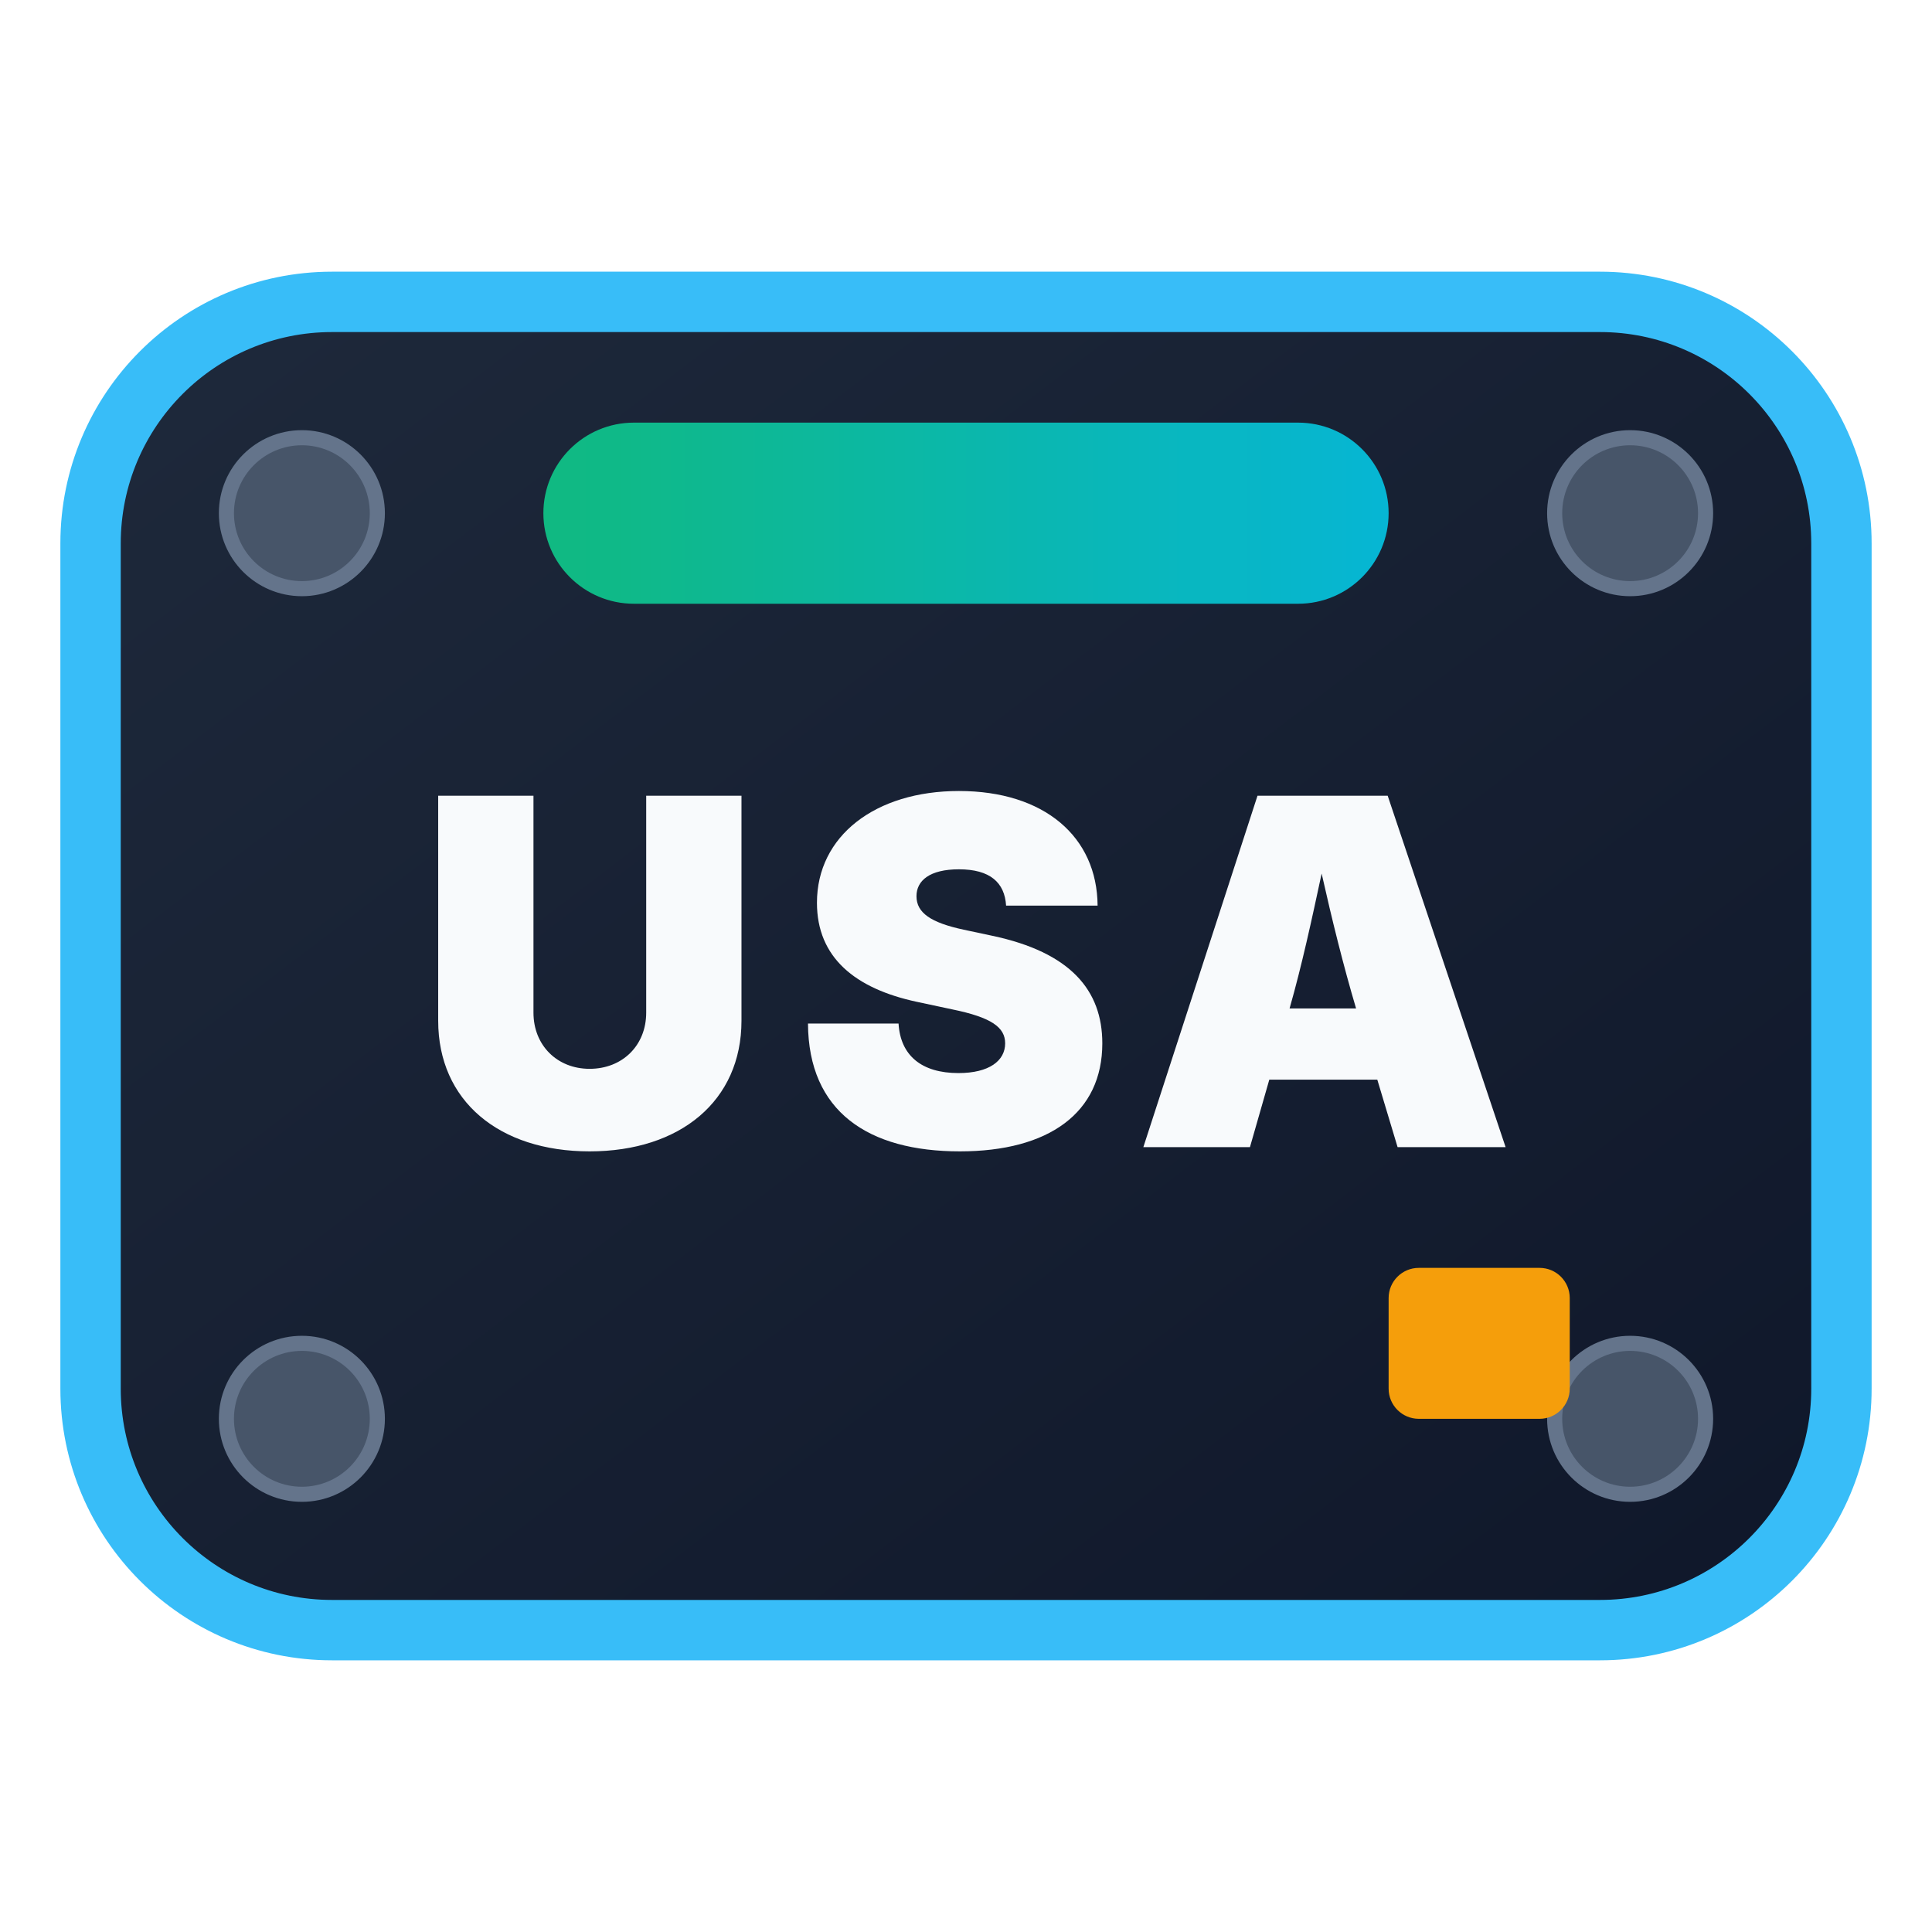
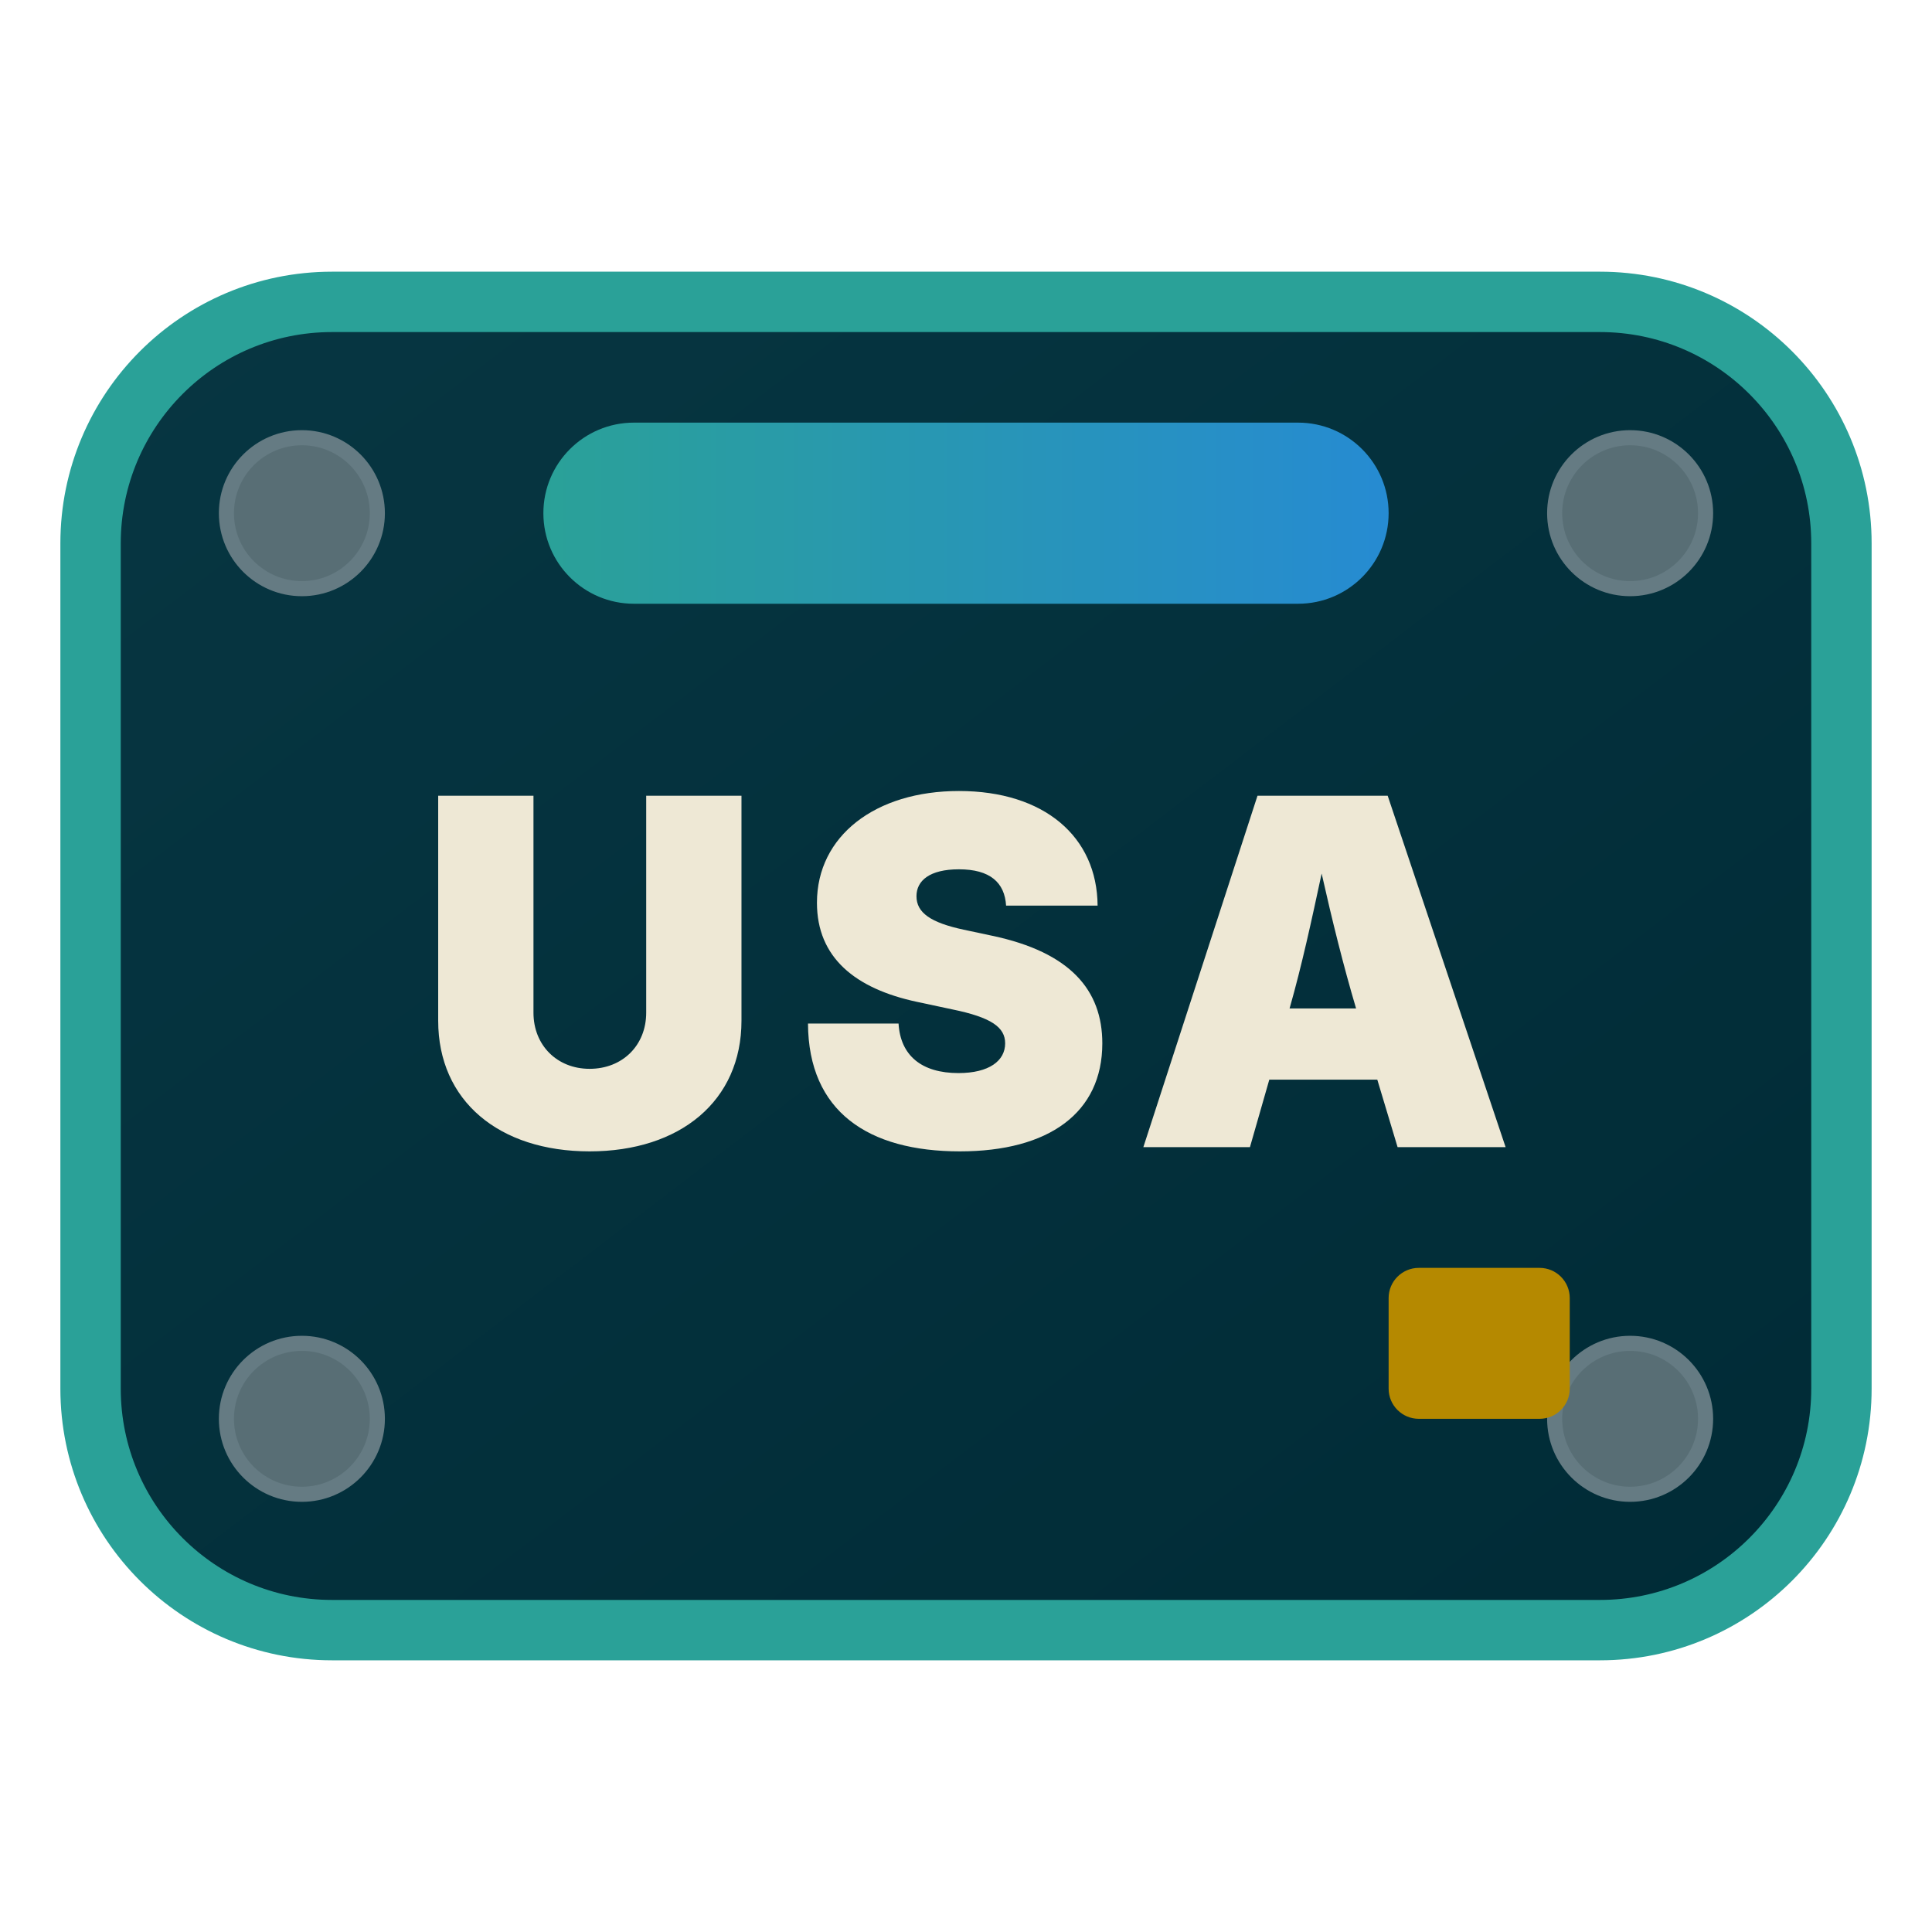
<svg xmlns="http://www.w3.org/2000/svg" viewBox="0 0 64 64" width="64" height="64">
  <defs>
    <linearGradient id="plateGrad" x1="0%" y1="0%" x2="100%" y2="100%">
-       <stop offset="0%" stop-color="#1e293b" />
-       <stop offset="100%" stop-color="#0f172a" />
+       <stop offset="0%" stop-color="#073642" />
+       <stop offset="100%" stop-color="#002b36" />
    </linearGradient>
    <linearGradient id="accentGrad" x1="0%" y1="0%" x2="100%" y2="0%">
-       <stop offset="0%" stop-color="#10b981" />
-       <stop offset="100%" stop-color="#06b6d4" />
+       <stop offset="0%" stop-color="#2aa198" />
+       <stop offset="100%" stop-color="#268bd2" />
    </linearGradient>
  </defs>
-   <rect x="3" y="10" width="58" height="44" rx="8" fill="url(#plateGrad)" stroke="#38bdf8" stroke-width="2" />
-   <circle cx="10" cy="17" r="2.5" fill="#475569" stroke="#64748b" stroke-width="0.5" />
-   <circle cx="54" cy="17" r="2.5" fill="#475569" stroke="#64748b" stroke-width="0.5" />
-   <circle cx="10" cy="47" r="2.5" fill="#475569" stroke="#64748b" stroke-width="0.5" />
-   <circle cx="54" cy="47" r="2.5" fill="#475569" stroke="#64748b" stroke-width="0.5" />
+   <rect x="3" y="10" width="58" height="44" rx="8" fill="url(#plateGrad)" stroke="#2aa198" stroke-width="2" />
+   <circle cx="10" cy="17" r="2.5" fill="#586e75" stroke="#657b83" stroke-width="0.5" />
+   <circle cx="54" cy="17" r="2.5" fill="#586e75" stroke="#657b83" stroke-width="0.5" />
+   <circle cx="10" cy="47" r="2.5" fill="#586e75" stroke="#657b83" stroke-width="0.5" />
+   <circle cx="54" cy="47" r="2.5" fill="#586e75" stroke="#657b83" stroke-width="0.5" />
  <rect x="18" y="14" width="28" height="6" rx="3" fill="url(#accentGrad)" />
-   <text x="32" y="38" font-family="system-ui, -apple-system, sans-serif" font-weight="900" font-size="16" fill="#f8fafc" text-anchor="middle" letter-spacing="1">USA</text>
-   <rect x="46" y="42" width="6" height="5" rx="1" fill="#f59e0b" />
+   <text x="32" y="38" font-family="system-ui, -apple-system, sans-serif" font-weight="900" font-size="16" fill="#eee8d5" text-anchor="middle" letter-spacing="1">USA</text>
+   <rect x="46" y="42" width="6" height="5" rx="1" fill="#b58900" />
</svg>
